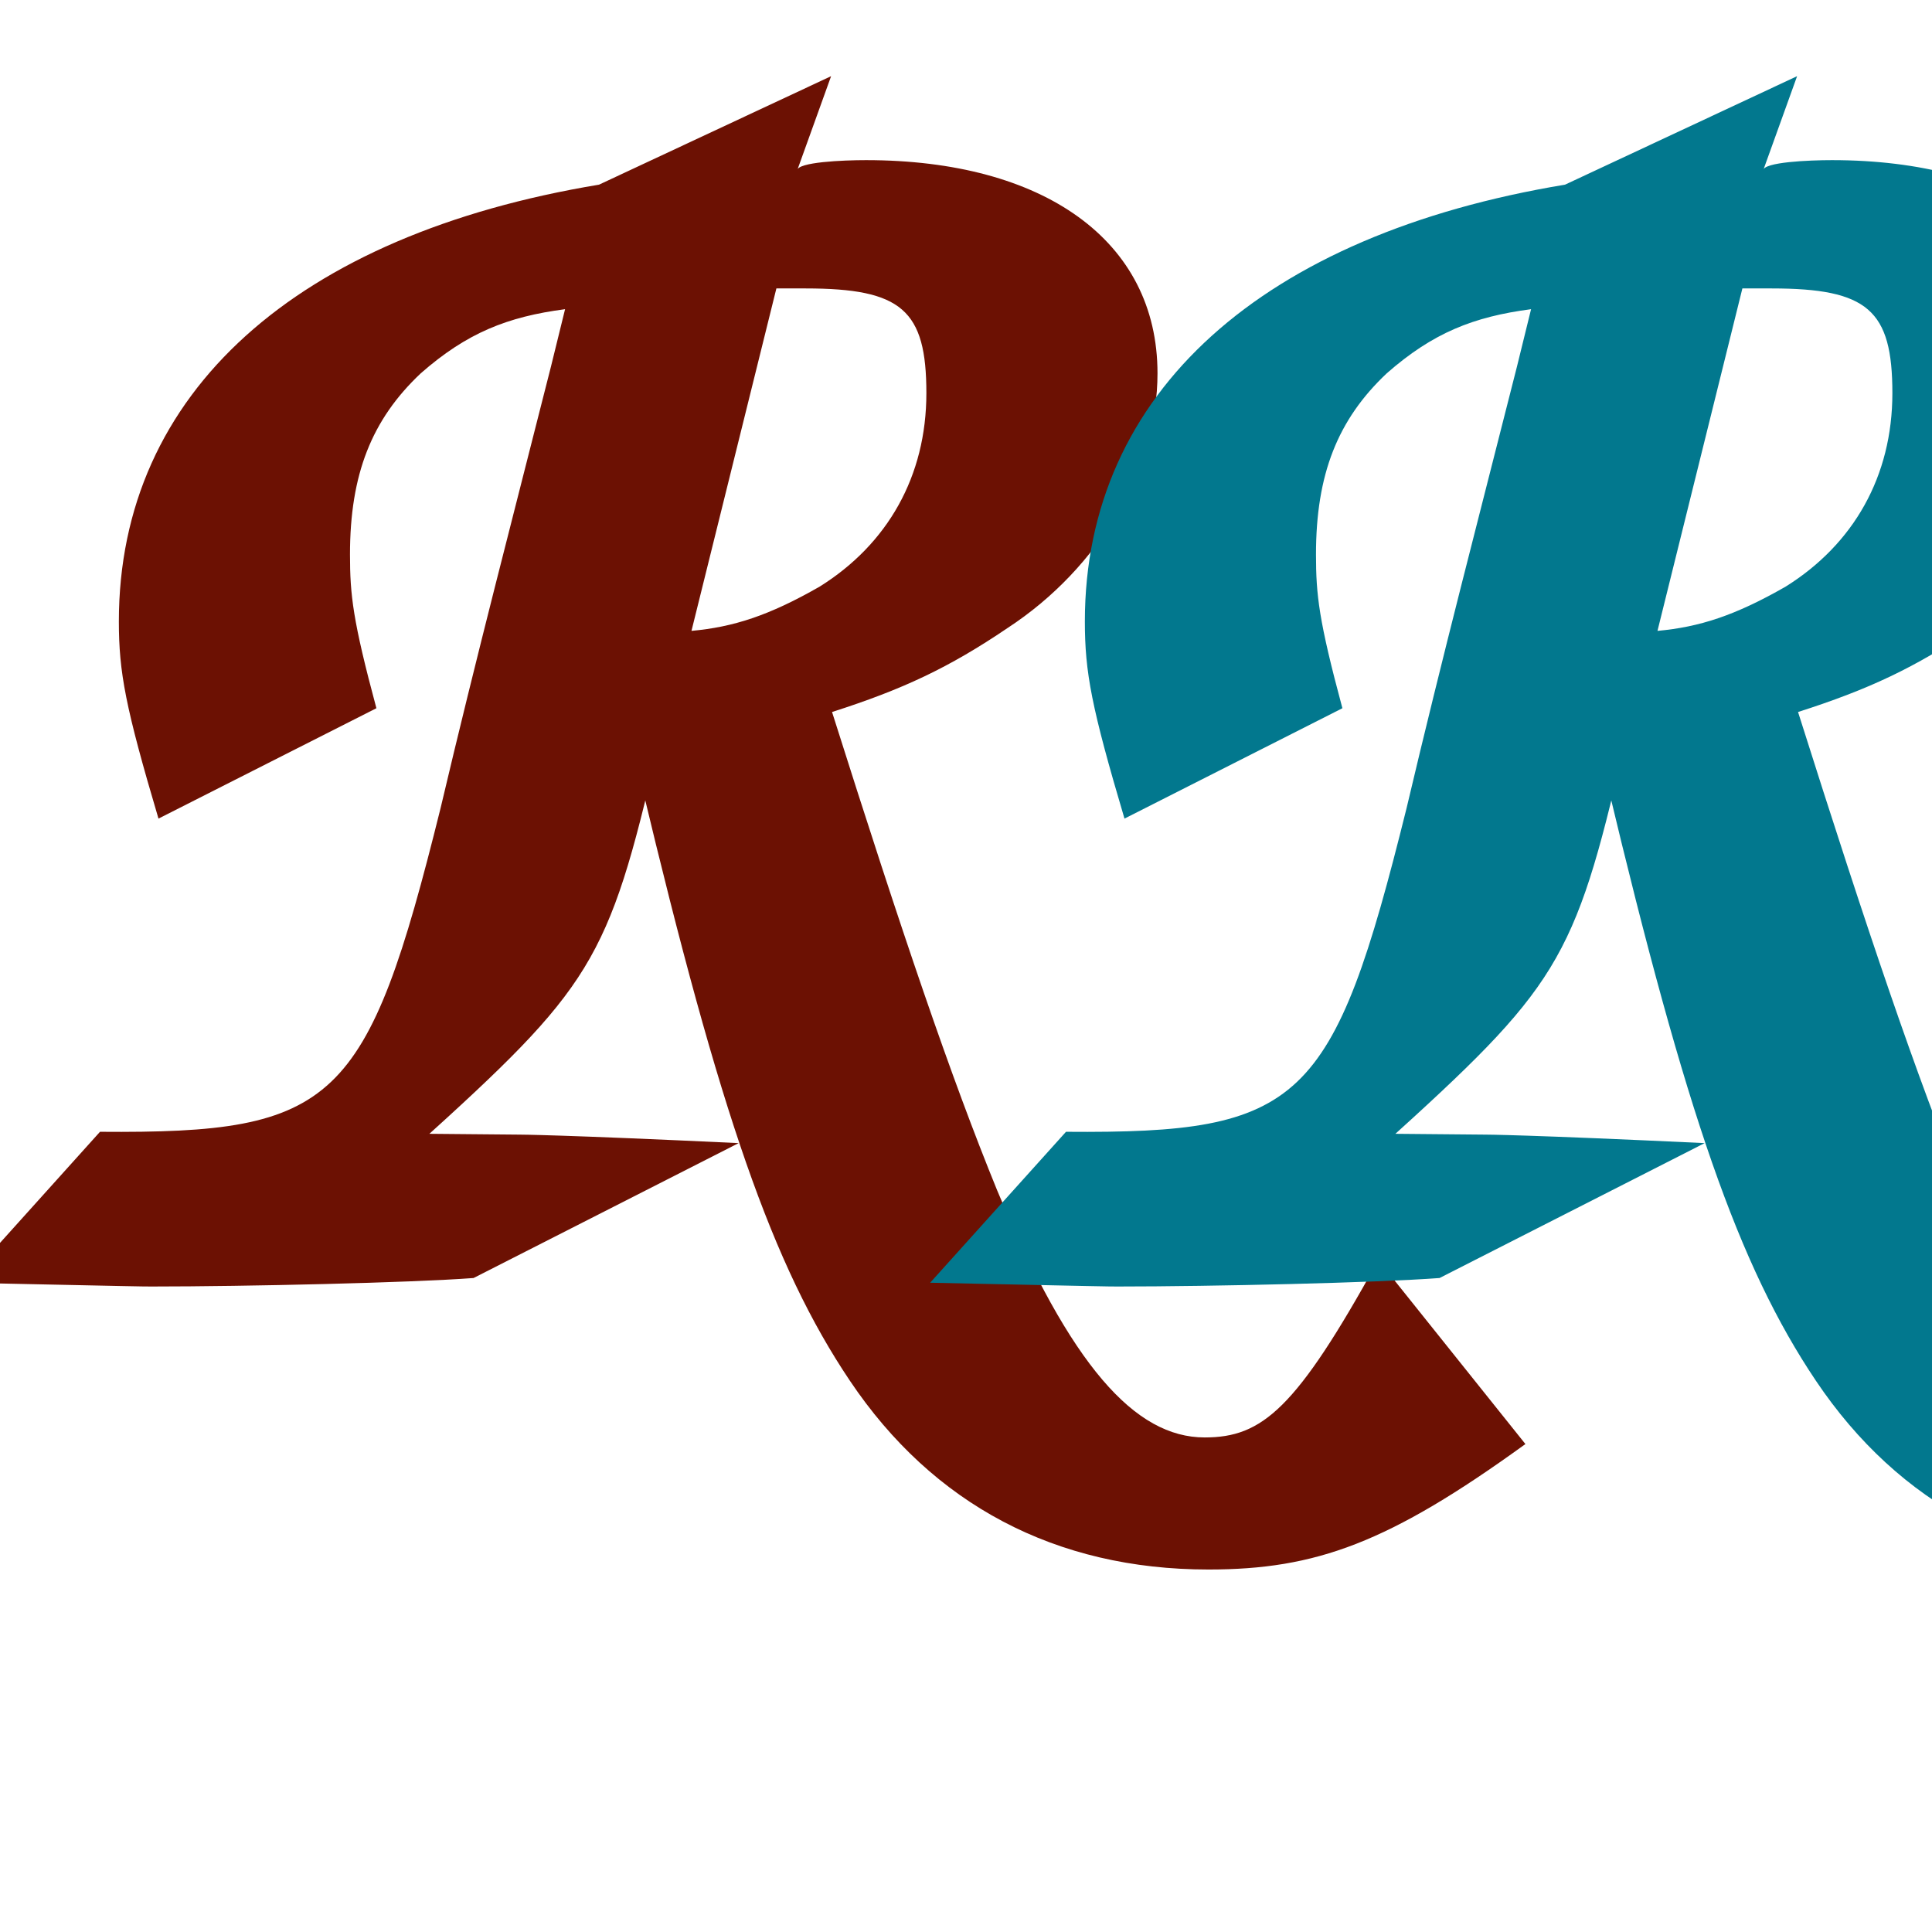
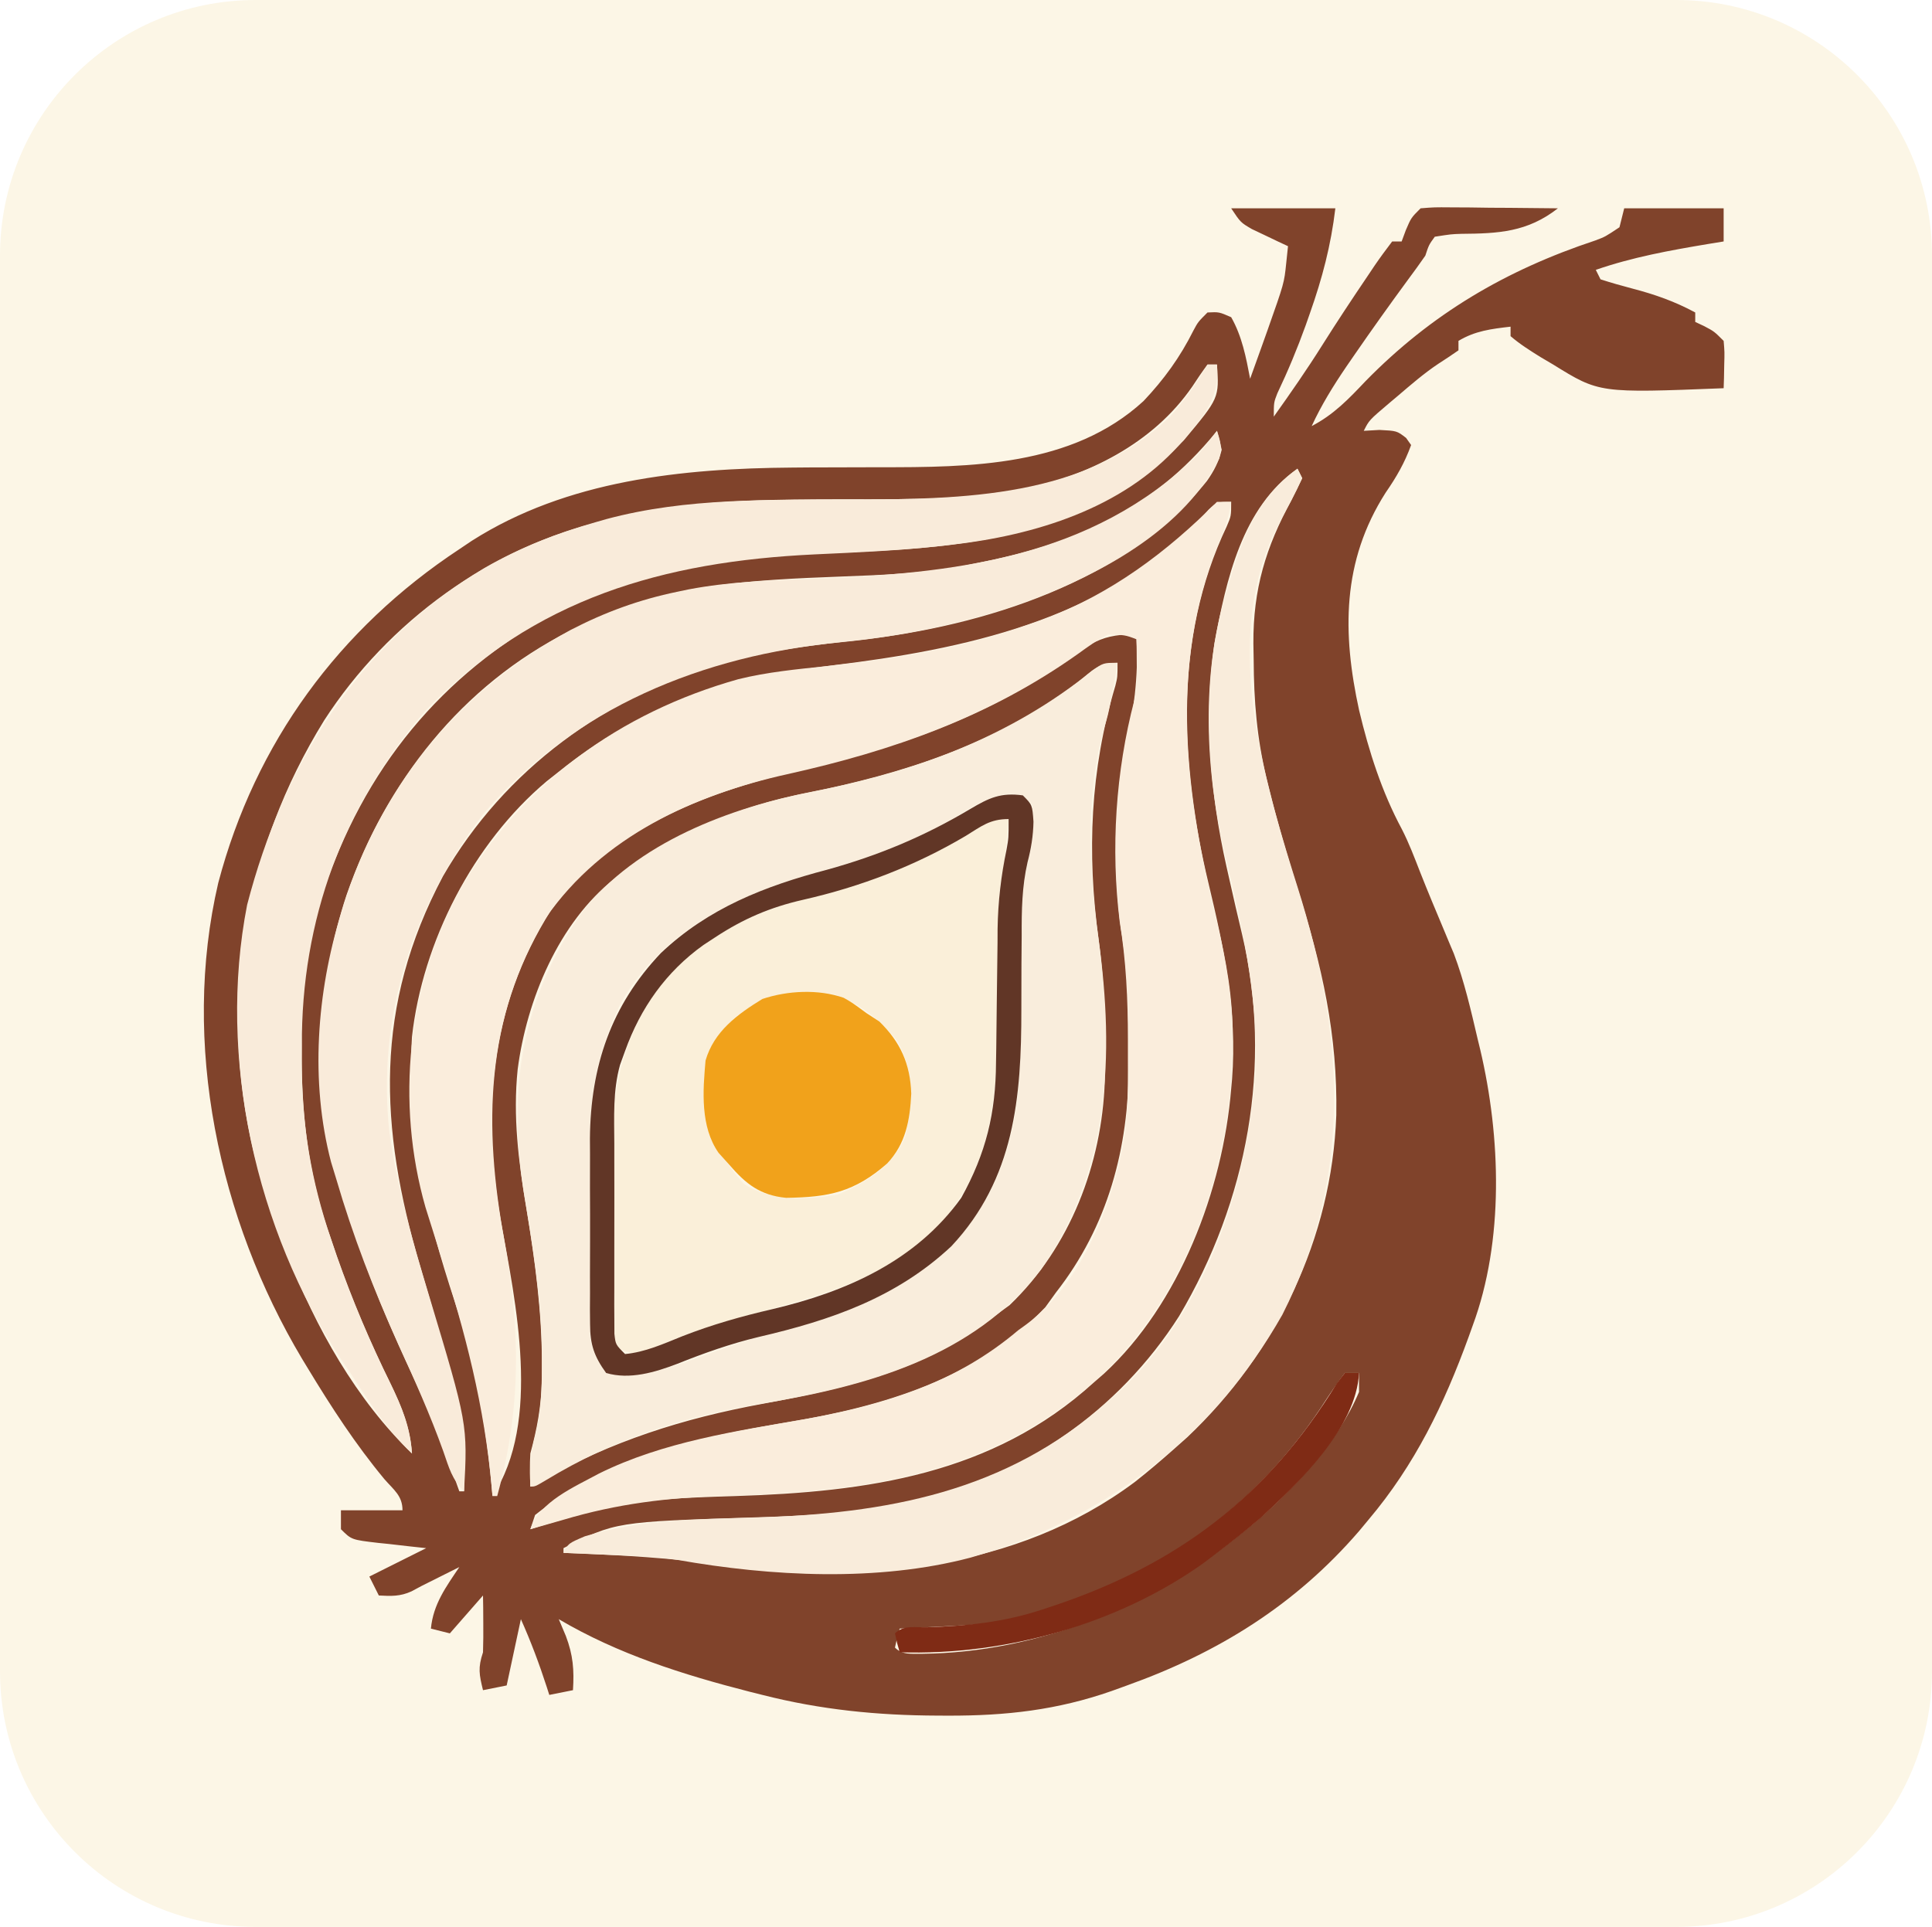
- <svg xmlns="http://www.w3.org/2000/svg" width="32" height="32" viewBox="0 0 32 32">
-   <text x="25%" y="50%" dominant-baseline="central" text-anchor="middle" font-family="cursive, sans-serif" font-size="30" font-weight="bold" fill="#6c1103">
-     R
-   </text>
-   <text x="75%" y="50%" dominant-baseline="central" text-anchor="middle" font-family="cursive, sans-serif" font-size="30" font-weight="bold" fill="#02788e">
-     R
-   </text>
+ <svg xmlns="http://www.w3.org/2000/svg" viewBox="-34 -34 408 407">
+   <rect x="-34" y="-34" width="408" height="407" rx="54" fill="#FCF6E6" />
+   <path d="M0 0 C7.26 0 14.52 0 22 0 C21.07 7.83 19.24 14.77 16.62 22.19 C16.33 23.02 16.04 23.85 15.74 24.7 C13.97 29.62 11.99 34.37 9.75 39.08 C9 41 9 41 9 44 C12.54 39.03 16.01 34.04 19.25 28.88 C22.35 23.96 25.55 19.12 28.81 14.31 C29.29 13.59 29.77 12.87 30.27 12.13 C31.46 10.38 32.72 8.69 34 7 C34.66 7 35.32 7 36 7 C36.29 6.22 36.58 5.43 36.88 4.62 C38 2 38 2 40 0 C42.89 -0.23 42.89 -0.23 46.54 -0.2 C47.19 -0.19 47.19 -0.19 50.48 -0.18 C51.86 -0.16 53.24 -0.14 54.62 -0.12 C56.01 -0.11 57.4 -0.11 58.79 -0.1 C62.19 -0.07 65.6 -0.04 69 0 C62.55 5.04 56.44 5.33 48.57 5.39 C46.48 5.46 46.48 5.46 43 6 C41.75 7.72 41.75 7.72 41 10 C39.8 11.73 38.57 13.43 37.31 15.12 C33.46 20.36 29.69 25.65 26 31 C25.73 31.4 25.73 31.4 24.34 33.41 C21.56 37.5 19.07 41.52 17 46 C21.68 43.56 24.8 40.28 28.38 36.5 C42.3 22.28 58.01 13.05 76.9 6.79 C79 6 79 6 82 4 C82.33 2.68 82.66 1.36 83 0 C89.93 0 96.86 0 104 0 C104 2.31 104 4.62 104 7 C102.89 7.18 101.78 7.36 100.63 7.55 C92.58 8.9 84.74 10.32 77 13 C77.33 13.66 77.66 14.32 78 15 C80.21 15.72 82.44 16.35 84.69 16.94 C89.47 18.19 93.64 19.65 98 22 C98 22.66 98 23.32 98 24 C98.62 24.29 99.24 24.58 99.88 24.88 C102 26 102 26 104 28 C104.2 30.38 104.2 30.38 104.12 33.12 C104.11 34.04 104.09 34.95 104.07 35.88 C104.06 36.23 104.06 36.23 104 38 C77.74 39.04 77.74 39.04 68 33 C67.11 32.47 66.21 31.95 65.29 31.4 C63.08 30.02 60.97 28.7 59 27 C59 26.34 59 25.68 59 25 C54.94 25.47 51.53 25.88 48 28 C48 28.66 48 29.32 48 30 C46.6 30.96 45.2 31.92 43.76 32.83 C40.71 34.86 37.97 37.25 35.19 39.62 C34.6 40.11 34.02 40.6 33.42 41.11 C29.13 44.75 29.13 44.75 28 47 C29.09 46.94 30.19 46.88 31.31 46.81 C35 47 35 47 36.94 48.5 C37.29 48.99 37.64 49.49 38 50 C36.64 53.76 34.89 56.78 32.62 60.06 C23.36 74.57 23.45 89.72 27.02 106.04 C29.08 114.7 31.81 123.26 36.04 131.13 C37.56 134.09 38.72 137.18 39.93 140.28 C41.51 144.29 43.18 148.26 44.85 152.24 C45.23 153.15 45.61 154.06 46 155 C46.34 155.8 46.68 156.6 47.02 157.42 C49.24 163.28 50.63 169.4 52.06 175.5 C52.24 176.22 52.41 176.94 52.59 177.68 C56.94 196.13 57.65 218.06 51 236 C50.72 236.79 50.43 237.58 50.14 238.4 C44.97 252.61 38.82 265.37 29 277 C28.33 277.8 27.67 278.6 26.98 279.43 C13.52 295.03 -2.78 305.12 -22 312 C-23.08 312.39 -24.15 312.78 -25.26 313.18 C-36.79 317.21 -47.57 318.41 -59.75 318.38 C-60.48 318.37 -61.21 318.37 -61.96 318.37 C-74.66 318.33 -86.66 317.14 -99 314 C-99.9 313.78 -100.79 313.55 -101.72 313.32 C-115.76 309.72 -129.46 305.4 -142 298 C-141.5 299.18 -141.01 300.35 -140.5 301.56 C-138.97 305.59 -138.73 308.72 -139 313 C-140.65 313.33 -142.3 313.66 -144 314 C-144.18 313.43 -144.36 312.86 -144.55 312.28 C-146.14 307.39 -147.9 302.69 -150 298 C-150.99 302.62 -151.98 307.24 -153 312 C-154.65 312.33 -156.3 312.66 -158 313 C-158.8 309.71 -159.1 308.29 -158 305 C-157.93 302.94 -157.92 300.87 -157.94 298.81 C-157.95 297.73 -157.96 296.64 -157.96 295.52 C-157.98 294.69 -157.99 293.86 -158 293 C-160.31 295.64 -162.62 298.28 -165 301 C-166.32 300.67 -167.64 300.34 -169 300 C-168.52 294.85 -165.81 291.18 -163 287 C-163.53 287.27 -164.06 287.53 -164.61 287.8 C-166.74 288.87 -168.87 289.93 -171 291 C-171.69 291.37 -172.38 291.74 -173.09 292.12 C-175.49 293.22 -177.4 293.14 -180 293 C-180.33 292.34 -180.33 292.34 -182 289 C-178.04 287.02 -174.08 285.04 -170 283 C-171.13 282.88 -172.26 282.76 -173.43 282.63 C-174.91 282.46 -176.39 282.29 -177.88 282.12 C-178.62 282.05 -179.37 281.97 -180.14 281.89 C-185.77 281.23 -185.77 281.23 -188 279 C-188 277.68 -188 276.36 -188 275 C-183.71 275 -179.42 275 -175 275 C-175 271.94 -176.82 270.72 -178.81 268.44 C-184.93 261.07 -190.05 253.18 -195 245 C-195.4 244.34 -195.81 243.68 -196.22 242.99 C-213.81 213.5 -221.8 176.32 -213.91 142.49 C-206.1 112.85 -188.38 88.75 -163 72 C-162.12 71.41 -161.25 70.83 -160.35 70.22 C-140.25 57.42 -115.88 54.93 -92.62 54.76 C-91.44 54.75 -90.26 54.74 -89.03 54.73 C-84.12 54.71 -79.21 54.69 -74.29 54.69 C-55.1 54.71 -33.57 54.56 -18.51 40.71 C-14.19 36.14 -10.78 31.44 -7.97 25.81 C-7 24 -7 24 -5 22 C-2.56 21.88 -2.56 21.88 0 23 C2.29 27.02 3.15 31.49 4 36 C4.79 33.79 5.58 31.58 6.38 29.38 C6.82 28.15 7.26 26.92 7.71 25.65 C11.19 15.79 11.19 15.79 11.62 11.62 C11.69 11.03 11.69 11.03 12 8 C11.3 7.67 10.6 7.35 9.88 7.01 C8.97 6.57 8.06 6.14 7.12 5.69 C6.22 5.26 5.32 4.83 4.38 4.39 C2 3 2 3 0 0 Z M-5 33 C-6.12 34.5 -7.17 36.05 -8.19 37.62 C-16.54 49.74 -30.29 56.52 -44.54 59.54 C-58.55 61.89 -72.83 61.38 -86.99 61.46 C-100.98 61.54 -114.32 61.85 -128 65 C-129.33 65.29 -130.67 65.59 -132 65.88 C-156.3 71.41 -178.06 87.31 -191.53 108.14 C-208.41 135.44 -213.92 167.39 -206.54 198.88 C-204.78 205.75 -202.53 212.38 -200 219 C-199.73 219.72 -199.46 220.44 -199.19 221.19 C-193.47 236.22 -184.67 251.81 -173 263 C-173.44 256.32 -176.08 251.21 -179 245.25 C-183.25 236.27 -186.91 227.23 -190.06 217.81 C-190.43 216.73 -190.8 215.64 -191.18 214.53 C-195.24 202.09 -196.35 190.1 -196.31 177.06 C-196.33 175.81 -196.34 174.55 -196.36 173.26 C-196.37 160.93 -194.12 149.52 -189.44 138.12 C-189.09 137.28 -188.75 136.43 -188.39 135.56 C-177.57 110.04 -159.1 92.29 -134 81 C-133.64 80.84 -133.64 80.84 -131.84 80.01 C-115.53 73.25 -96.37 73.19 -79 72.56 C-53.87 71.58 -28.17 68.31 -10 49 C-2.52 40.06 -2.52 40.06 -3 33 C-3.66 33 -4.32 33 -5 33 Z M-3 47 C-3.26 47.31 -3.26 47.31 -4.58 48.91 C-18.03 64.55 -34.24 71.19 -54 75 C-54.42 75.09 -54.42 75.09 -56.53 75.52 C-65.14 77.15 -73.7 77.45 -82.43 77.78 C-101.33 78.5 -119.76 79.34 -137 88 C-137.88 88.42 -138.77 88.84 -139.68 89.27 C-162.54 100.78 -178.51 121.16 -186.84 145.11 C-198.68 181.1 -188.43 213.28 -173 246.26 C-169.23 254.36 -165.94 262.56 -163 271 C-162.67 271 -162.34 271 -162 271 C-161.84 264.66 -162.32 258.95 -163.62 252.75 C-163.71 252.32 -163.71 252.32 -164.16 250.16 C-166.08 241.11 -168.67 232.26 -171.29 223.39 C-179.98 193.93 -181.02 168.55 -166.46 141.09 C-153.43 118.5 -131.95 102.86 -106.95 95.82 C-97.49 93.37 -88 92.2 -78.3 91.16 C-52.21 88.23 -22.19 78.87 -5.12 57.59 C-3.62 55.45 -2.62 53.55 -2 51 C-2.29 49.66 -2.62 48.32 -3 47 Z M14 55 C2.26 63.22 -1.02 78.42 -3.53 91.86 C-5.83 107.35 -4.41 123.79 -1 139 C-0.8 139.91 -0.59 140.82 -0.38 141.75 C0.49 145.61 1.36 149.46 2.29 153.3 C8.86 180.9 3.39 209.72 -11 234 C-23.78 254.08 -43.96 267.9 -67.09 273.45 C-78.19 275.55 -89.23 276.15 -100.5 276.5 C-130.02 277.44 -130.02 277.44 -141 283 C-141 283.33 -141 283.66 -141 284 C-140.45 284.02 -139.9 284.04 -139.33 284.06 C-128.68 284.46 -118.18 285.1 -107.62 286.52 C-77.56 290.48 -45.38 287.75 -20.34 269.02 C-17.48 266.77 -14.72 264.42 -12 262 C-11.11 261.21 -10.22 260.42 -9.3 259.6 C9.55 241.77 21.26 217.58 22.2 191.56 C22.5 174.54 19.19 160.02 14.06 143.83 C11.85 136.85 9.82 129.86 8.06 122.75 C7.96 122.35 7.96 122.35 7.46 120.32 C5.42 111.9 4.79 103.97 4.75 95.31 C4.74 94.75 4.74 94.75 4.69 91.92 C4.63 80.46 7.3 71.59 12.75 61.62 C13.55 60.1 14.28 58.55 15 57 C14.67 56.34 14.34 55.68 14 55 Z M-4.77 63.65 C-5.44 64.41 -6.12 65.16 -6.81 65.94 C-27.29 87.04 -56.51 93.18 -84.46 96.57 C-106.18 99.23 -124.69 105.06 -142 119 C-142.43 119.34 -142.43 119.34 -144.59 121.05 C-160.09 134.1 -170.76 154.95 -173 175 C-174.17 195.17 -170.2 211.99 -163.93 231.04 C-159.48 244.63 -157.18 257.76 -156 272 C-145.58 256.38 -151.16 230.9 -154.2 214.04 C-158.27 190.83 -156.6 168.76 -143.7 148.37 C-131.02 130.74 -110.46 123.15 -90.11 118.47 C-68.28 113.43 -48.93 106.31 -30.9 92.79 C-27.8 90.88 -25.61 90.24 -22 90 C-21.34 90.33 -20.68 90.66 -20 91 C-19.54 99.04 -20.64 106.37 -22.25 114.2 C-23.67 121.38 -24.19 128.2 -24.19 135.5 C-24.19 135.99 -24.19 135.99 -24.19 138.48 C-24.15 143.76 -23.87 148.79 -23 154 C-21.91 161.02 -21.74 167.97 -21.7 175.07 C-21.69 177 -21.66 178.93 -21.63 180.87 C-21.64 198.54 -26.03 214.98 -37 229 C-37.37 229.52 -37.37 229.52 -39.25 232.12 C-53.69 247.23 -73.56 253.04 -93.5 256.38 C-112.66 259.62 -131.5 263.58 -147 276 C-147.33 276.99 -147.66 277.98 -148 279 C-147.71 278.91 -147.71 278.91 -146.27 278.45 C-143.52 277.6 -140.76 276.8 -138 276 C-137.11 275.74 -136.22 275.48 -135.3 275.21 C-125.18 272.57 -115.16 272.33 -104.75 272 C-76.95 271.12 -50.43 267.52 -29 248 C-28.29 247.39 -27.59 246.77 -26.86 246.14 C-10.9 231.44 -1.76 207.29 0 186 C0.06 185.31 0.12 184.62 0.19 183.91 C1.29 169.58 -1.49 156.32 -4.81 142.48 C-10.76 117.61 -12.22 90.88 -0.95 67.21 C0 65 0 65 0 62 C-3 62 -3 62 -4.77 63.65 Z M-32.25 100 C-49.18 113.06 -69.23 119.41 -90 123.56 C-104.08 126.39 -116.29 131.53 -128 140 C-128.72 140.51 -129.43 141.02 -130.17 141.54 C-142.02 150.85 -148.78 167.24 -150.68 181.88 C-151.7 191.84 -150.51 201.27 -148.86 211.07 C-147.01 222.25 -145.52 233.26 -145.56 244.62 C-145.57 245.57 -145.57 246.52 -145.57 247.49 C-145.69 252.97 -146.56 257.72 -148 263 C-148.15 265.37 -148.1 267.63 -148 270 C-147.67 269.81 -147.67 269.81 -145.98 268.86 C-130.71 260.39 -115.99 255.65 -98.89 252.5 C-81.31 249.23 -64.28 245.32 -50 234 C-48.95 233.24 -47.9 232.47 -46.81 231.69 C-34 219.45 -27.28 201.8 -26.69 184.35 C-26.53 174.3 -26.64 164.34 -28 154.38 C-30.49 136.07 -29.77 118.57 -24.46 100.86 C-24 99 -24 99 -24 96 C-28.02 96 -29.15 97.49 -32.25 100 Z M24 246 C22.21 248.38 20.6 250.75 19 253.25 C2.98 277.3 -20.58 292.59 -48.94 298.62 C-53.08 299.13 -57.21 299.36 -61.38 299.56 C-62.21 299.61 -63.04 299.65 -63.89 299.69 C-65.93 299.8 -67.96 299.9 -70 300 C-70.56 301.94 -70.56 301.94 -71 304 C-69.34 305.66 -67.48 305.25 -65.19 305.31 C-40.93 305.05 -16.6 295.18 2 280 C2.92 279.26 3.83 278.52 4.78 277.76 C13.34 270.45 22.6 260.53 27 250 C27 248.68 27 247.36 27 246 C26.01 246 25.02 246 24 246 Z " fill="#80432B" transform="translate(226,10)" />
+   <path d="M0 0 C0.99 0 1.98 0 3 0 C2.43 3.3 1.61 6.04 0.19 9.06 C-10.27 35.04 -6.49 62.59 0.04 88.94 C1.99 97.07 3.37 104.73 3.31 113.12 C3.31 114.04 3.3 114.95 3.3 115.89 C2.86 140.28 -5.75 165.85 -23.2 183.32 C-46.33 205.42 -73.23 209.05 -104.04 209.95 C-115.92 210.32 -126.59 211.6 -138 215 C-139.32 215.38 -140.63 215.75 -141.95 216.13 C-142.45 216.27 -142.45 216.27 -145 217 C-143.06 211.17 -135.71 208.08 -130.5 205.24 C-116.88 198.5 -101.56 196.28 -86.73 193.7 C-70.09 190.76 -55.07 186.07 -42 175 C-41.43 174.58 -40.85 174.17 -40.26 173.74 C-28.43 165.01 -21.76 147.72 -19.46 133.72 C-18.71 127.66 -18.81 121.61 -18.81 115.5 C-18.81 114.82 -18.81 114.15 -18.81 113.45 C-18.81 105.04 -19.19 96.98 -20.54 88.67 C-22.46 73.27 -21.4 56.96 -17.46 41.94 C-16.85 39.35 -16.91 36.91 -16.94 34.25 C-16.95 33.27 -16.96 32.28 -16.96 31.27 C-16.98 30.52 -16.99 29.77 -17 29 C-19.44 28.12 -19.44 28.12 -23 28 C-25.27 29.15 -27.21 30.57 -29.27 32.06 C-48 45.39 -68.46 52.59 -90.76 57.53 C-110.48 61.9 -129.65 70.65 -141.63 87.71 C-154.58 109.31 -154.89 131.87 -150.5 155.94 C-147.08 175 -146.88 191.29 -152 210 C-152.33 210 -152.66 210 -153 210 C-153.02 209.71 -153.02 209.71 -153.15 208.23 C-154.69 191.05 -158.74 175.37 -164 159 C-164.73 156.69 -165.46 154.39 -166.18 152.08 C-166.5 151.06 -166.82 150.04 -167.15 148.99 C-173.46 126.91 -170.97 102.27 -159.97 82.12 C-146.82 59.5 -126.13 44.5 -101.08 37.46 C-94.97 35.95 -88.78 35.36 -82.54 34.71 C-67.87 33.16 -53.97 30.96 -40 26 C-38.87 25.61 -37.75 25.22 -36.59 24.82 C-22.27 19.35 -10.75 10.75 0 0 Z " fill="#FAEDDC" transform="translate(223,72)" />
+   <path d="M0 0 C-0.27 1.56 -0.54 3.13 -0.81 4.69 C-0.99 5.71 -1.17 6.73 -1.36 7.79 C-2 11 -2 11 -2.8 13.71 C-6.89 27.86 -6.02 43.91 -4 58.38 C-0.63 83.09 -1.65 106.96 -16.1 128.07 C-30.56 146.82 -53.24 152.89 -75.56 156.55 C-91.94 159.26 -106.45 163.98 -120.7 172.64 C-123 174 -123 174 -124 174 C-124.16 170.08 -124.06 167.22 -123.02 163.4 C-121.75 158.47 -121.58 153.7 -121.56 148.62 C-121.56 147.61 -121.55 146.6 -121.55 145.56 C-121.71 134.54 -123.4 123.77 -125.22 112.93 C-128.88 90.88 -126.17 71.35 -113.08 52.68 C-101.66 37.96 -81.77 30.54 -64 27.12 C-42.52 22.98 -22.48 15.51 -5.39 1.69 C-3 0 -3 0 0 0 Z M-34.44 32.69 C-43.75 38.1 -52.85 41.33 -63.25 44.16 C-79.88 48.74 -96.09 56.35 -105 72 C-108.66 80.1 -111.1 87.63 -111.16 96.56 C-111.17 97.62 -111.18 98.69 -111.19 99.78 C-111.19 100.92 -111.2 102.05 -111.2 103.22 C-111.21 104.4 -111.21 105.58 -111.22 106.79 C-111.23 109.28 -111.24 111.76 -111.24 114.25 C-111.25 118.05 -111.28 121.86 -111.31 125.66 C-111.32 128.08 -111.32 130.49 -111.33 132.91 C-111.34 134.05 -111.35 135.18 -111.37 136.35 C-111.36 137.42 -111.36 138.48 -111.36 139.57 C-111.36 140.5 -111.36 141.43 -111.37 142.39 C-110.92 145.59 -109.99 147.46 -108 150 C-99.93 151.23 -92.97 148.32 -85.44 145.62 C-83.08 144.8 -80.73 143.98 -78.37 143.16 C-77.26 142.78 -76.16 142.4 -75.02 142 C-71.37 140.79 -67.73 139.89 -64 139 C-48.12 134.2 -35.57 126.8 -27 112 C-22.38 102.63 -20.71 93.61 -20.66 83.25 C-20.64 82.24 -20.63 81.23 -20.61 80.19 C-20.57 76.98 -20.53 73.77 -20.5 70.56 C-20.46 66.33 -20.4 62.11 -20.34 57.88 C-20.34 56.92 -20.33 55.97 -20.33 54.98 C-20.25 49.78 -19.77 45.05 -18.45 40.02 C-17.69 36.59 -17.75 33.5 -18 30 C-20 28 -20 28 -22.6 27.58 C-27.29 28.16 -30.45 30.26 -34.44 32.69 Z " fill="#F9EDDC" transform="translate(202,106)" />
+   <path d="M0 0 C-0.14 1.56 -0.29 3.13 -0.44 4.69 C-0.48 5.12 -0.48 5.12 -0.68 7.32 C-1 10 -1 10 -1.51 12.37 C-1.98 14.88 -2.13 17.15 -2.14 19.69 C-2.15 20.59 -2.16 21.5 -2.16 22.42 C-2.17 22.91 -2.17 22.91 -2.18 25.35 C-2.2 27.42 -2.22 29.49 -2.25 31.56 C-2.28 34.8 -2.31 38.05 -2.33 41.29 C-2.41 58.27 -3.17 73.17 -15.19 86.41 C-23.86 94.73 -33.63 98.76 -45 102 C-45.96 102.27 -46.92 102.55 -47.91 102.83 C-48.9 103.11 -49.89 103.39 -50.91 103.68 C-51.92 103.97 -52.93 104.26 -53.97 104.56 C-56.03 105.14 -58.1 105.73 -60.17 106.31 C-65.74 107.91 -70.9 109.69 -76.06 112.35 C-78.44 113.15 -79.67 112.86 -82 112 C-83.67 110.33 -83.15 108.32 -83.18 106.03 C-83.18 105.5 -83.18 105.5 -83.22 102.81 C-83.22 101.65 -83.23 100.49 -83.24 99.29 C-83.25 98.1 -83.25 96.91 -83.26 95.68 C-83.28 93.15 -83.29 90.62 -83.3 88.09 C-83.31 84.24 -83.36 80.4 -83.4 76.56 C-83.41 74.09 -83.42 71.63 -83.43 69.17 C-83.44 68.03 -83.46 66.89 -83.48 65.72 C-83.44 52.63 -79.12 41.17 -70.48 31.26 C-61.1 22.47 -49.68 18.3 -37.52 15.2 C-26.07 12.25 -15.85 7.72 -5.79 1.54 C-3 0 -3 0 0 0 Z M-55 40 C-55.87 40.58 -56.73 41.16 -57.62 41.75 C-61.56 45.47 -63.73 48.54 -64.32 53.91 C-64.5 63.56 -62.4 69.77 -56 77 C-50.34 80.77 -42.61 80.46 -36.06 79.31 C-29.87 76.66 -24.31 73.28 -21.75 66.88 C-20.38 59.81 -19.88 53.33 -23.52 46.89 C-26.99 42.45 -31.66 38.78 -37 37 C-43.56 36.51 -49.38 36.17 -55 40 Z " fill="#FAEFD9" transform="translate(179,139)" />
+   <path d="M0 0 C0.33 0.66 0.66 1.32 1 2 C-0.53 5.28 -2.2 8.44 -3.93 11.62 C-15.77 34.18 -8.1 62.28 -1 85.12 C-0.82 85.68 -0.82 85.68 0.06 88.49 C9.81 119.44 11.81 149.05 -3.19 178.69 C-17.78 204.41 -40.78 221.97 -69.04 230 C-88.63 235.17 -111.15 233.99 -131 230.47 C-135.6 229.75 -140.22 229.63 -144.88 229.44 C-145.85 229.39 -146.82 229.35 -147.83 229.31 C-150.22 229.2 -152.61 229.1 -155 229 C-154 227 -154 227 -150.5 225.5 C-138.99 221.95 -126.74 221.9 -114.81 221.56 C-86.78 220.69 -61.71 216.27 -40 197 C-39.66 196.71 -39.66 196.71 -37.96 195.24 C-19.35 178.08 -10.32 151.06 -8.78 126.45 C-8.4 111.17 -11.74 96.34 -15.29 81.56 C-19.5 63.87 -20.4 43.51 -15 26 C-14.85 25.47 -14.85 25.47 -14.09 22.82 C-11.24 13.54 -8.02 5.78 0 0 Z " fill="#F9ECDB" transform="translate(240,65)" />
+   <path d="M0 0 C0.75 2.24 1.11 3.59 0.47 5.89 C-7.73 22.14 -27.52 31.87 -44.16 37.43 C-55.7 41.08 -67.46 43.51 -79.51 44.66 C-108.47 47.44 -135.8 58.44 -155 81 C-169.85 100.43 -177.46 123.77 -174.75 148.27 C-173.09 160.03 -169.84 171.29 -166.4 182.64 C-158.23 209.8 -158.23 209.8 -159 224 C-161.6 221.4 -162.16 219.05 -163.38 215.56 C-166.16 207.79 -169.52 200.32 -172.94 192.81 C-178.08 181.41 -182.5 170.01 -186 158 C-186.36 156.82 -186.72 155.65 -187.09 154.44 C-191.53 137.48 -190.12 118.63 -185 102 C-184.79 101.32 -184.58 100.63 -184.37 99.92 C-176.38 74.68 -159.73 54.65 -136.5 42.06 C-129.24 38.3 -122.03 35.66 -114 34 C-113.2 33.83 -112.39 33.66 -111.57 33.49 C-103.03 31.87 -94.57 31.58 -85.91 31.28 C-55.68 30.16 -26.62 27.03 -4 5 C-2.61 3.38 -1.25 1.73 0 0 Z " fill="#F9EBDA" transform="translate(223,57)" />
+   <path d="M0 0 C0.66 0 1.32 0 2 0 C2.61 7.54 -1.33 11.48 -6 17 C-18 30.43 -36.5 36.05 -53.86 38.04 C-54.59 38.12 -55.33 38.21 -56.08 38.3 C-65.03 39.29 -74.01 39.69 -83 40.1 C-114.91 41.62 -142.16 49.38 -165 72.94 C-182.52 92.99 -191.41 117.43 -191.25 143.88 C-191.26 145.15 -191.27 146.42 -191.27 147.73 C-191.25 160.79 -189.27 172.46 -185.06 184.81 C-184.87 185.39 -184.87 185.39 -183.89 188.31 C-180.7 197.56 -176.85 206.43 -172.54 215.22 C-170.11 220.24 -168.37 224.41 -168 230 C-173.35 224.9 -177.02 219.19 -181 213 C-181.65 212.04 -182.3 211.09 -182.98 210.1 C-200.96 182.81 -209.13 146.38 -202.81 114.11 C-195.13 84.59 -179.39 58.94 -152.82 43.05 C-145.23 38.66 -137.45 35.65 -129.06 33.25 C-128.37 33.05 -127.68 32.85 -126.97 32.65 C-109.9 28.07 -92.54 28.63 -75.01 28.54 C-51.74 28.4 -25.83 28.22 -7.87 10.95 C-4.77 7.51 -2.36 3.98 0 0 Z " fill="#F9EBDA" transform="translate(221,43)" />
+   <path d="M0 0 C2 2 2 2 2.25 5.56 C2.19 8.57 1.76 11.21 1 14.11 C-0.19 19.31 -0.26 24.29 -0.24 29.6 C-0.25 31.64 -0.27 33.68 -0.29 35.72 C-0.3 38.88 -0.31 42.04 -0.31 45.21 C-0.29 63.74 -1.75 81 -15.1 95.24 C-26.71 106.11 -40.55 110.86 -55.81 114.4 C-61.72 115.82 -67.35 117.81 -72.98 120.07 C-77.67 121.86 -83.04 123.47 -88 122 C-90.55 118.48 -91.38 115.99 -91.39 111.67 C-91.39 111.14 -91.39 111.14 -91.42 108.51 C-91.41 107.95 -91.41 107.95 -91.4 105.12 C-91.4 103.96 -91.4 102.79 -91.41 101.6 C-91.41 99.13 -91.4 96.67 -91.39 94.21 C-91.38 90.48 -91.39 86.74 -91.41 83.01 C-91.41 80.61 -91.4 78.21 -91.4 75.81 C-91.4 74.71 -91.41 73.6 -91.42 72.46 C-91.28 57.23 -86.99 44.44 -76.45 33.32 C-66.4 23.8 -54.49 19.16 -41.31 15.69 C-30.44 12.68 -20.82 8.66 -11.13 2.89 C-7.17 0.54 -4.66 -0.65 0 0 Z M-12.06 8.56 C-22.8 14.92 -34.28 19.3 -46.44 22.06 C-53.36 23.64 -59.07 26.09 -65 30 C-65.8 30.52 -66.6 31.05 -67.43 31.59 C-75.34 37.24 -80.73 44.88 -84 54 C-84.35 54.96 -84.7 55.93 -85.06 56.92 C-86.59 62.38 -86.29 68.02 -86.27 73.64 C-86.27 74.85 -86.27 76.06 -86.27 77.3 C-86.27 79.84 -86.27 82.38 -86.26 84.92 C-86.25 88.82 -86.26 92.72 -86.27 96.62 C-86.27 99.08 -86.27 101.55 -86.27 104.02 C-86.27 105.19 -86.27 106.36 -86.28 107.57 C-86.27 108.65 -86.27 109.72 -86.26 110.84 C-86.26 111.79 -86.26 112.74 -86.25 113.72 C-86 116 -86 116 -84 118 C-79.72 117.6 -75.89 115.84 -71.94 114.25 C-65.65 111.79 -59.38 110.02 -52.81 108.5 C-37.27 104.84 -22.56 98.34 -13 85 C-7.77 75.57 -5.72 67.09 -5.66 56.42 C-5.64 55.41 -5.63 54.41 -5.61 53.37 C-5.57 50.16 -5.53 46.96 -5.5 43.75 C-5.46 39.54 -5.4 35.32 -5.34 31.11 C-5.34 30.16 -5.33 29.21 -5.33 28.23 C-5.24 22.46 -4.61 17.06 -3.43 11.41 C-3 9 -3 9 -3 5 C-6.96 5 -8.69 6.49 -12.06 8.56 Z " fill="#613626" transform="translate(182,134)" />
+   <path d="M0 0 C1.77 1 1.77 1 4.83 3.25 C5.72 3.82 6.61 4.4 7.52 5 C12 9.36 14.06 13.98 14.27 20.25 C13.99 25.86 13.13 30.81 9.18 35 C2.31 41.01 -3.07 42.14 -12.17 42.25 C-17.6 41.73 -20.64 39.35 -24.17 35.25 C-24.91 34.42 -25.65 33.6 -26.42 32.75 C-30.28 27.23 -29.76 19.73 -29.17 13.25 C-27.39 7.1 -22.45 3.48 -17.17 0.25 C-11.85 -1.53 -5.34 -1.86 0 0 Z " fill="#F1A21B" transform="translate(144.168,176.7539)" />
+   <path d="M0 0 C0.99 0 1.98 0 3 0 C2.41 11.55 -9.71 23.27 -17.96 30.77 C-20.91 33.29 -23.91 35.67 -27 38 C-27.93 38.71 -28.87 39.42 -29.83 40.15 C-48.04 53.14 -71.8 59.71 -94 59 C-94.56 57.06 -94.56 57.06 -95 55 C-93.16 53.16 -90.58 53.8 -88.12 53.71 C-79.72 53.42 -72.03 52.64 -64 50 C-63.3 49.77 -62.6 49.54 -61.87 49.3 C-35.3 40.47 -16.39 26.14 -1.69 2.2 C-1.13 1.48 -0.58 0.75 0 0 Z " fill="#7F2B15" transform="translate(250,256)" />
</svg>
